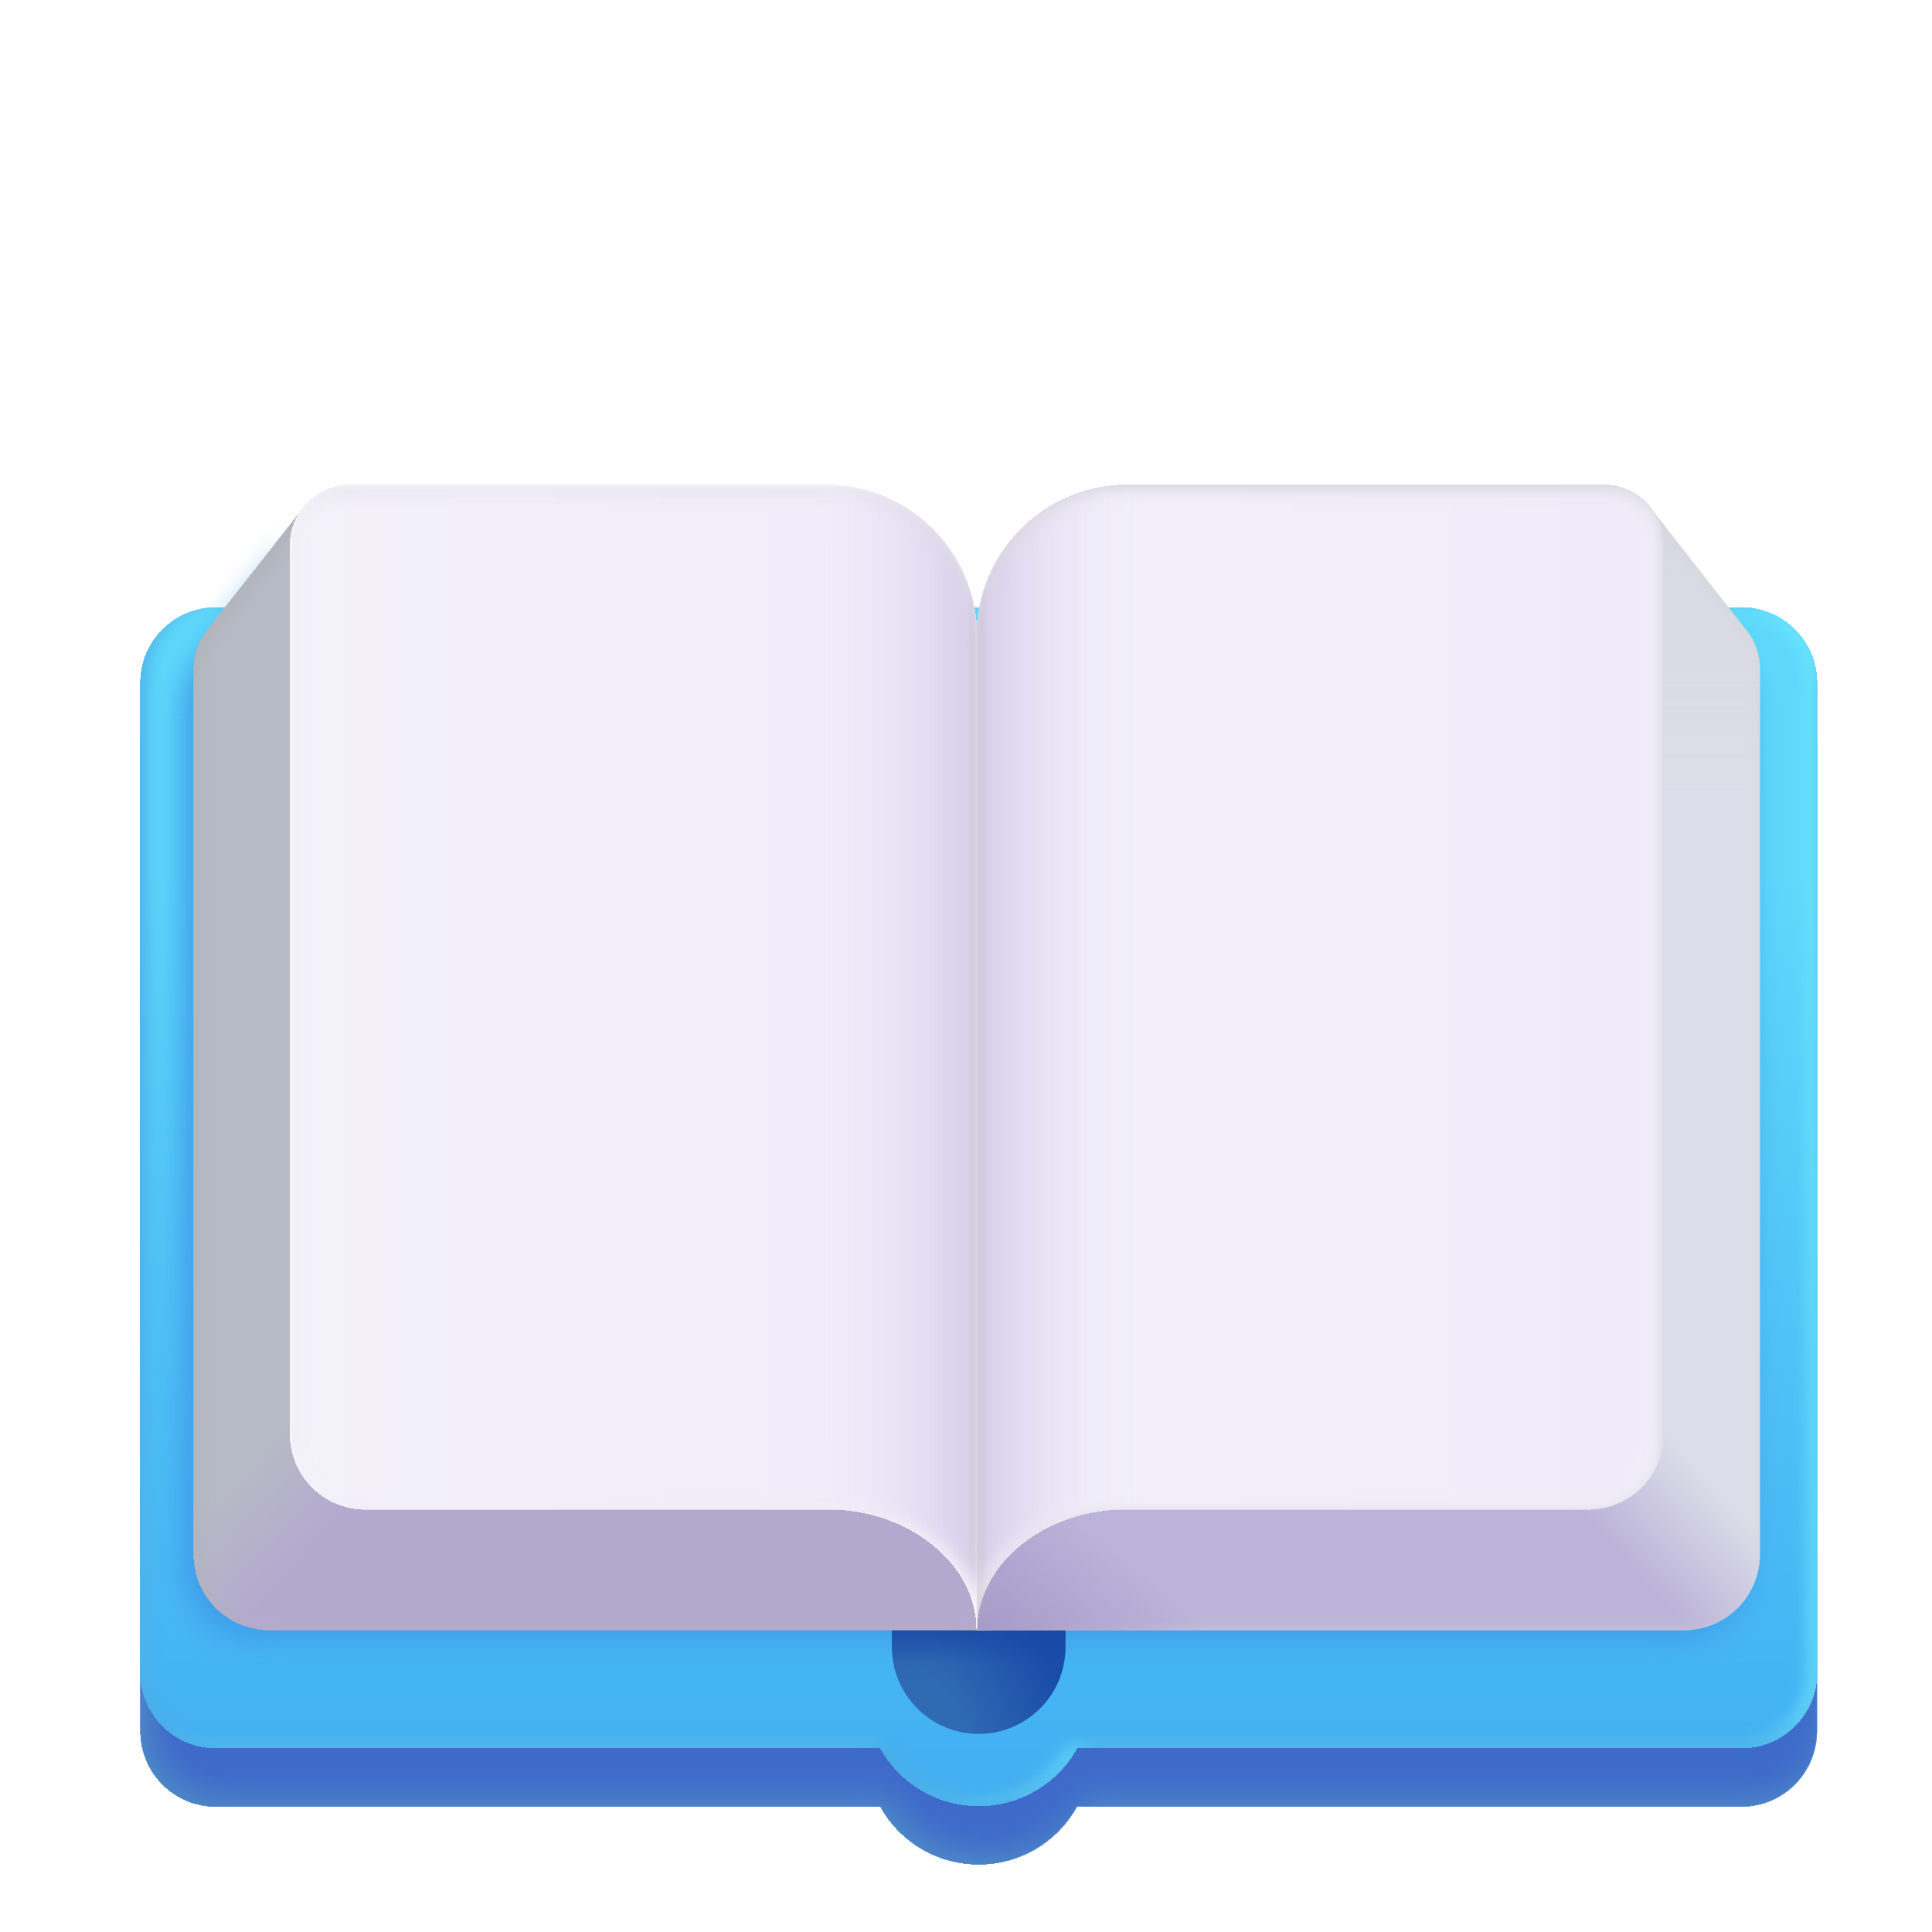
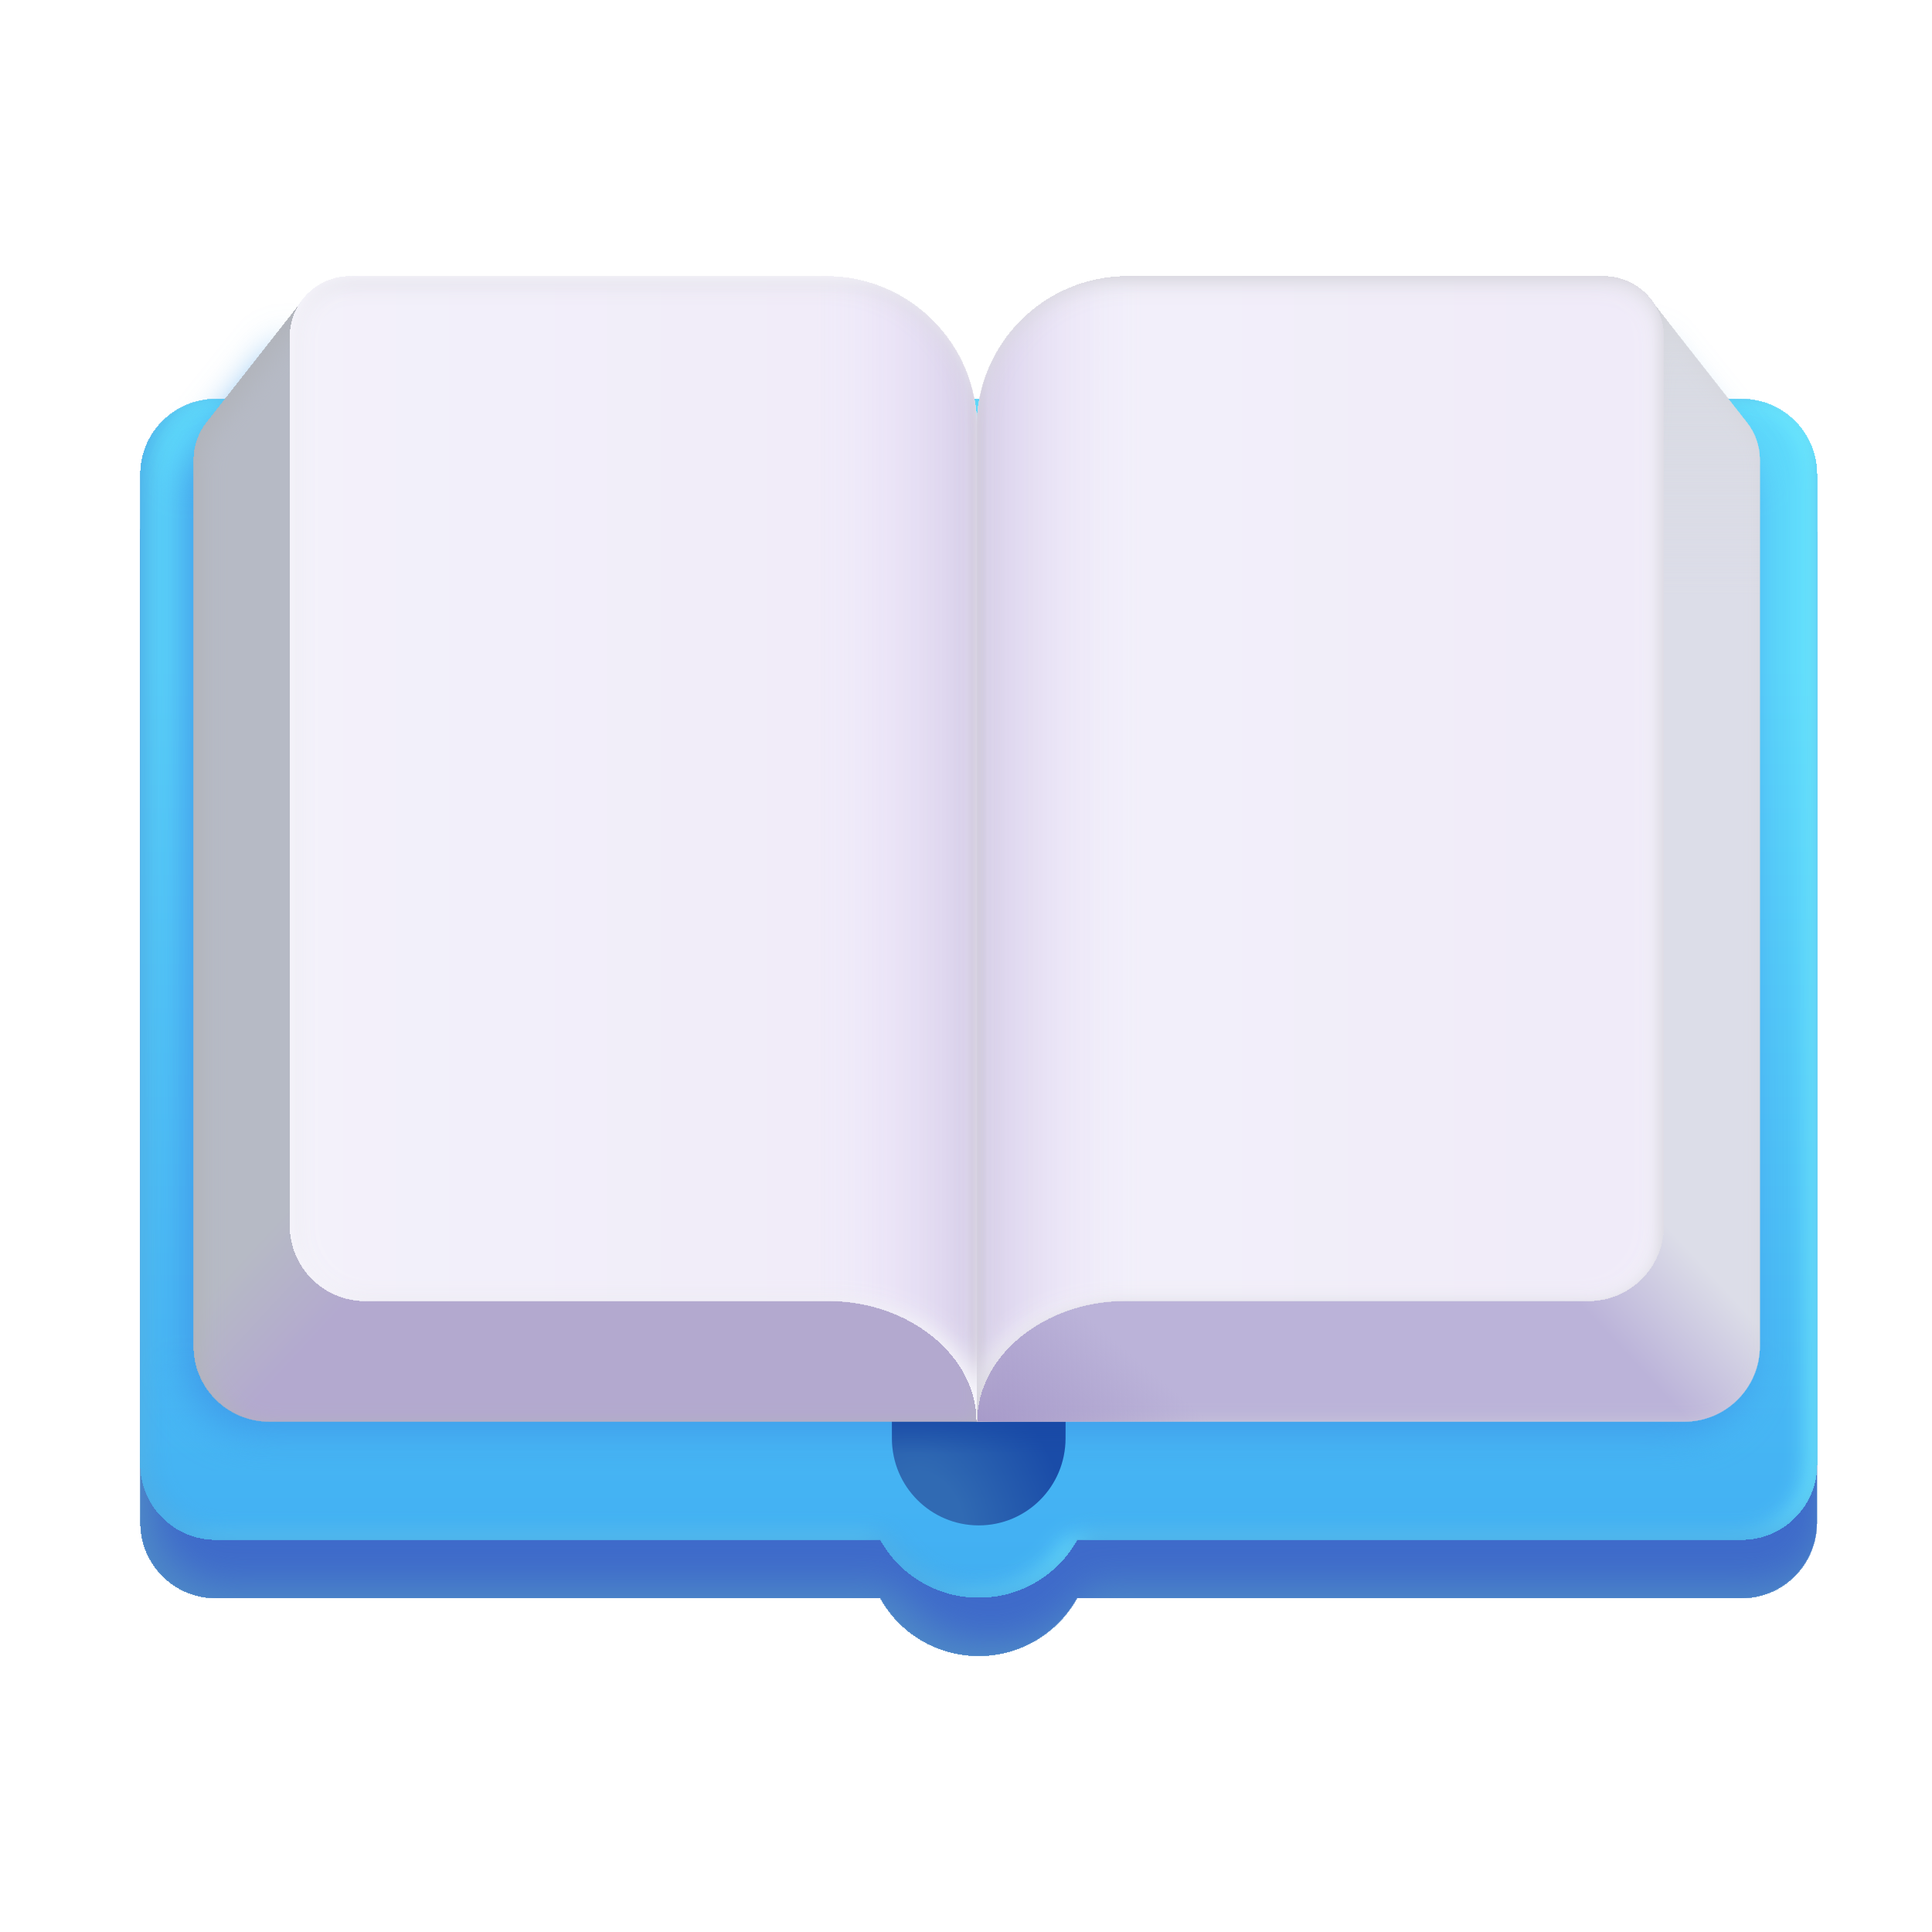
- <svg xmlns="http://www.w3.org/2000/svg" width="32" height="32" viewBox="0 0 32 32" fill="none">
-   <g filter="url(#filter0_i_18_20736)">
-     <path d="M3.578 11.031C2.888 11.031 2.328 11.591 2.328 12.281V28.672C2.328 29.362 2.888 29.922 3.578 29.922H14.582C14.901 30.493 15.511 30.879 16.211 30.879C16.911 30.879 17.521 30.493 17.839 29.922H28.844C29.534 29.922 30.094 29.362 30.094 28.672V12.281C30.094 11.591 29.534 11.031 28.844 11.031H3.578Z" fill="#3E6ACA" />
+ <svg xmlns="http://www.w3.org/2000/svg" width="24" height="24" viewBox="0 0 24 24" fill="none">
+   <g filter="url(#filter0_i_942_28061)">
+     <path d="M2.684 5.684C2.166 5.684 1.746 6.103 1.746 6.621V18.914C1.746 19.432 2.166 19.852 2.684 19.852H10.937C11.176 20.28 11.633 20.569 12.158 20.569C12.683 20.569 13.141 20.28 13.38 19.852H21.633C22.151 19.852 22.57 19.432 22.57 18.914V6.621C22.57 6.103 22.151 5.684 21.633 5.684H2.684Z" fill="#3E6ACA" />
  </g>
-   <g filter="url(#filter1_ii_18_20736)">
-     <path d="M3.578 10.062C2.888 10.062 2.328 10.622 2.328 11.312V27.703C2.328 28.393 2.888 28.953 3.578 28.953H14.582C14.901 29.524 15.511 29.91 16.211 29.91C16.911 29.91 17.521 29.524 17.839 28.953H28.844C29.534 28.953 30.094 28.393 30.094 27.703V11.312C30.094 10.622 29.534 10.062 28.844 10.062H3.578Z" fill="url(#paint0_linear_18_20736)" />
+   <g filter="url(#filter1_ii_942_28061)">
+     <path d="M2.684 4.957C2.166 4.957 1.746 5.377 1.746 5.895V18.188C1.746 18.705 2.166 19.125 2.684 19.125H10.937C11.176 19.553 11.633 19.843 12.158 19.843C12.683 19.843 13.141 19.553 13.38 19.125H21.633C22.151 19.125 22.57 18.705 22.57 18.188V5.895C22.57 5.377 22.151 4.957 21.633 4.957H2.684Z" fill="url(#paint0_linear_942_28061)" />
  </g>
-   <g filter="url(#filter2_f_18_20736)">
-     <path d="M4.81 9.094L3.245 11.035C3.106 11.207 3.031 11.419 3.031 11.637V25.931C3.031 26.603 3.591 27.148 4.281 27.148H27.719C28.409 27.148 28.969 26.603 28.969 25.931V11.637C28.969 11.419 28.894 11.207 28.755 11.035L27.19 9.094L25.348 23.74H6.652L4.81 9.094Z" fill="#3F9BEA" />
+   <g filter="url(#filter2_f_942_28061)">
+     <path d="M3.608 4.23L2.434 5.687C2.33 5.815 2.273 5.974 2.273 6.138V16.858C2.273 17.363 2.693 17.771 3.211 17.771H20.789C21.307 17.771 21.727 17.363 21.727 16.858V6.138C21.727 5.974 21.67 5.815 21.566 5.687L20.392 4.23L19.011 15.215H4.989L3.608 4.23Z" fill="#3F9BEA" />
  </g>
-   <path d="M14.773 25.703H17.648V27.281C17.648 28.075 17.005 28.719 16.211 28.719C15.417 28.719 14.773 28.075 14.773 27.281V25.703Z" fill="url(#paint1_radial_18_20736)" />
-   <path d="M14.773 25.703H17.648V27.281C17.648 28.075 17.005 28.719 16.211 28.719C15.417 28.719 14.773 28.075 14.773 27.281V25.703Z" fill="url(#paint2_linear_18_20736)" />
-   <g filter="url(#filter3_i_18_20736)">
-     <path d="M3.424 10.455L4.99 8.461L6.832 23.5H16.18V27H4.461C3.771 27 3.211 26.44 3.211 25.75V11.072C3.211 10.848 3.286 10.631 3.424 10.455Z" fill="url(#paint3_linear_18_20736)" />
+   <path d="M11.08 16.688H13.236V17.871C13.236 18.466 12.754 18.949 12.158 18.949C11.563 18.949 11.08 18.466 11.08 17.871V16.688Z" fill="url(#paint1_radial_942_28061)" />
+   <path d="M11.08 16.688H13.236V17.871C13.236 18.466 12.754 18.949 12.158 18.949C11.563 18.949 11.08 18.466 11.08 17.871V16.688Z" fill="url(#paint2_linear_942_28061)" />
+   <g filter="url(#filter3_i_942_28061)">
+     <path d="M2.568 5.251L3.743 3.756L5.124 15.035H12.135V17.66H3.346C2.828 17.66 2.408 17.24 2.408 16.723V5.714C2.408 5.546 2.465 5.383 2.568 5.251Z" fill="url(#paint3_linear_942_28061)" />
  </g>
-   <g filter="url(#filter4_i_18_20736)">
-     <path d="M28.935 10.455L27.369 8.461L25.528 23.5H16.18V27H27.898C28.589 27 29.148 26.44 29.148 25.75V11.072C29.148 10.848 29.073 10.631 28.935 10.455Z" fill="url(#paint4_linear_18_20736)" />
-     <path d="M28.935 10.455L27.369 8.461L25.528 23.5H16.18V27H27.898C28.589 27 29.148 26.44 29.148 25.75V11.072C29.148 10.848 29.073 10.631 28.935 10.455Z" fill="url(#paint5_linear_18_20736)" />
+   <g filter="url(#filter4_i_942_28061)">
+     <path d="M21.701 5.251L20.527 3.756L19.146 15.035H12.135V17.66H20.924C21.442 17.66 21.861 17.24 21.861 16.723V5.714C21.861 5.546 21.805 5.383 21.701 5.251Z" fill="url(#paint4_linear_942_28061)" />
+     <path d="M21.701 5.251L20.527 3.756L19.146 15.035H12.135V17.66H20.924C21.442 17.66 21.861 17.24 21.861 16.723V5.714C21.861 5.546 21.805 5.383 21.701 5.251Z" fill="url(#paint5_linear_942_28061)" />
  </g>
-   <path d="M28.935 10.455L27.369 8.461L25.528 23.5H16.18V27H27.898C28.589 27 29.148 26.44 29.148 25.75V11.072C29.148 10.848 29.073 10.631 28.935 10.455Z" fill="url(#paint6_linear_18_20736)" />
-   <g filter="url(#filter5_ii_18_20736)">
-     <path d="M4.805 9.031C4.805 8.479 5.252 8.031 5.805 8.031H13.68C15.06 8.031 16.18 9.151 16.18 10.531V26.992C16.18 25.892 15.047 25 13.734 25H6.055C5.364 25 4.805 24.44 4.805 23.75V9.031Z" fill="url(#paint7_linear_18_20736)" />
-     <path d="M4.805 9.031C4.805 8.479 5.252 8.031 5.805 8.031H13.68C15.06 8.031 16.18 9.151 16.18 10.531V26.992C16.18 25.892 15.047 25 13.734 25H6.055C5.364 25 4.805 24.44 4.805 23.75V9.031Z" fill="url(#paint8_linear_18_20736)" />
-     <path d="M4.805 9.031C4.805 8.479 5.252 8.031 5.805 8.031H13.68C15.06 8.031 16.18 9.151 16.18 10.531V26.992C16.18 25.892 15.047 25 13.734 25H6.055C5.364 25 4.805 24.44 4.805 23.75V9.031Z" fill="url(#paint9_linear_18_20736)" />
+   <path d="M21.701 5.251L20.527 3.756L19.146 15.035H12.135V17.66H20.924C21.442 17.66 21.861 17.24 21.861 16.723V5.714C21.861 5.546 21.805 5.383 21.701 5.251Z" fill="url(#paint6_linear_942_28061)" />
+   <g filter="url(#filter5_ii_942_28061)">
+     <path d="M3.604 4.184C3.604 3.769 3.939 3.434 4.354 3.434H10.26C11.295 3.434 12.135 4.273 12.135 5.309V17.654C12.135 16.829 11.285 16.16 10.301 16.16H4.541C4.023 16.16 3.604 15.74 3.604 15.223V4.184Z" fill="url(#paint7_linear_942_28061)" />
+     <path d="M3.604 4.184C3.604 3.769 3.939 3.434 4.354 3.434H10.26C11.295 3.434 12.135 4.273 12.135 5.309V17.654C12.135 16.829 11.285 16.16 10.301 16.16H4.541C4.023 16.16 3.604 15.74 3.604 15.223V4.184Z" fill="url(#paint8_linear_942_28061)" />
+     <path d="M3.604 4.184C3.604 3.769 3.939 3.434 4.354 3.434H10.26C11.295 3.434 12.135 4.273 12.135 5.309V17.654C12.135 16.829 11.285 16.16 10.301 16.16H4.541C4.023 16.16 3.604 15.74 3.604 15.223V4.184Z" fill="url(#paint9_linear_942_28061)" />
  </g>
-   <g filter="url(#filter6_ii_18_20736)">
-     <path d="M27.555 9.031C27.555 8.479 27.107 8.031 26.555 8.031H18.68C17.299 8.031 16.18 9.151 16.18 10.531V26.992C16.18 25.892 17.312 25 18.625 25H26.305C26.995 25 27.555 24.44 27.555 23.75V9.031Z" fill="url(#paint10_linear_18_20736)" />
-     <path d="M27.555 9.031C27.555 8.479 27.107 8.031 26.555 8.031H18.68C17.299 8.031 16.18 9.151 16.18 10.531V26.992C16.18 25.892 17.312 25 18.625 25H26.305C26.995 25 27.555 24.44 27.555 23.75V9.031Z" fill="url(#paint11_linear_18_20736)" />
-     <path d="M27.555 9.031C27.555 8.479 27.107 8.031 26.555 8.031H18.68C17.299 8.031 16.18 9.151 16.18 10.531V26.992C16.18 25.892 17.312 25 18.625 25H26.305C26.995 25 27.555 24.44 27.555 23.75V9.031Z" fill="url(#paint12_linear_18_20736)" />
+   <g filter="url(#filter6_ii_942_28061)">
+     <path d="M20.666 4.184C20.666 3.769 20.33 3.434 19.916 3.434H14.01C12.974 3.434 12.135 4.273 12.135 5.309V17.654C12.135 16.829 12.984 16.16 13.969 16.16H19.729C20.246 16.16 20.666 15.74 20.666 15.223V4.184Z" fill="url(#paint10_linear_942_28061)" />
+     <path d="M20.666 4.184C20.666 3.769 20.33 3.434 19.916 3.434H14.01C12.974 3.434 12.135 4.273 12.135 5.309V17.654C12.135 16.829 12.984 16.16 13.969 16.16H19.729C20.246 16.16 20.666 15.74 20.666 15.223V4.184Z" fill="url(#paint11_linear_942_28061)" />
+     <path d="M20.666 4.184C20.666 3.769 20.33 3.434 19.916 3.434H14.01C12.974 3.434 12.135 4.273 12.135 5.309V17.654C12.135 16.829 12.984 16.16 13.969 16.16H19.729C20.246 16.16 20.666 15.74 20.666 15.223V4.184Z" fill="url(#paint12_linear_942_28061)" />
  </g>
  <defs>
-     <filter id="filter0_i_18_20736" x="2.328" y="10.881" width="27.916" height="19.998" filterUnits="userSpaceOnUse" color-interpolation-filters="sRGB">
+     <filter id="filter0_i_942_28061" x="1.746" y="5.534" width="20.974" height="15.036" filterUnits="userSpaceOnUse" color-interpolation-filters="sRGB">
      <feFlood flood-opacity="0" result="BackgroundImageFix" />
      <feBlend mode="normal" in="SourceGraphic" in2="BackgroundImageFix" result="shape" />
      <feColorMatrix in="SourceAlpha" type="matrix" values="0 0 0 0 0 0 0 0 0 0 0 0 0 0 0 0 0 0 127 0" result="hardAlpha" />
      <feOffset dx="0.15" dy="-0.15" />
      <feGaussianBlur stdDeviation="0.25" />
      <feComposite in2="hardAlpha" operator="arithmetic" k2="-1" k3="1" />
      <feColorMatrix type="matrix" values="0 0 0 0 0.306 0 0 0 0 0.541 0 0 0 0 0.78 0 0 0 1 0" />
-       <feBlend mode="normal" in2="shape" result="effect1_innerShadow_18_20736" />
+       <feBlend mode="normal" in2="shape" result="effect1_innerShadow_942_28061" />
    </filter>
-     <filter id="filter1_ii_18_20736" x="2.228" y="9.963" width="27.966" height="19.948" filterUnits="userSpaceOnUse" color-interpolation-filters="sRGB">
+     <filter id="filter1_ii_942_28061" x="1.646" y="4.857" width="21.024" height="14.986" filterUnits="userSpaceOnUse" color-interpolation-filters="sRGB">
      <feFlood flood-opacity="0" result="BackgroundImageFix" />
      <feBlend mode="normal" in="SourceGraphic" in2="BackgroundImageFix" result="shape" />
      <feColorMatrix in="SourceAlpha" type="matrix" values="0 0 0 0 0 0 0 0 0 0 0 0 0 0 0 0 0 0 127 0" result="hardAlpha" />
      <feOffset dx="-0.1" />
      <feGaussianBlur stdDeviation="0.15" />
      <feComposite in2="hardAlpha" operator="arithmetic" k2="-1" k3="1" />
      <feColorMatrix type="matrix" values="0 0 0 0 0.451 0 0 0 0 0.941 0 0 0 0 1 0 0 0 1 0" />
-       <feBlend mode="normal" in2="shape" result="effect1_innerShadow_18_20736" />
+       <feBlend mode="normal" in2="shape" result="effect1_innerShadow_942_28061" />
      <feColorMatrix in="SourceAlpha" type="matrix" values="0 0 0 0 0 0 0 0 0 0 0 0 0 0 0 0 0 0 127 0" result="hardAlpha" />
      <feOffset dx="0.1" dy="-0.1" />
      <feGaussianBlur stdDeviation="0.15" />
      <feComposite in2="hardAlpha" operator="arithmetic" k2="-1" k3="1" />
      <feColorMatrix type="matrix" values="0 0 0 0 0.286 0 0 0 0 0.667 0 0 0 0 0.902 0 0 0 1 0" />
-       <feBlend mode="normal" in2="effect1_innerShadow_18_20736" result="effect2_innerShadow_18_20736" />
+       <feBlend mode="normal" in2="effect1_innerShadow_942_28061" result="effect2_innerShadow_942_28061" />
    </filter>
-     <filter id="filter2_f_18_20736" x="2.531" y="8.594" width="26.938" height="19.055" filterUnits="userSpaceOnUse" color-interpolation-filters="sRGB">
+     <filter id="filter2_f_942_28061" x="1.773" y="3.73" width="20.453" height="14.541" filterUnits="userSpaceOnUse" color-interpolation-filters="sRGB">
      <feFlood flood-opacity="0" result="BackgroundImageFix" />
      <feBlend mode="normal" in="SourceGraphic" in2="BackgroundImageFix" result="shape" />
-       <feGaussianBlur stdDeviation="0.25" result="effect1_foregroundBlur_18_20736" />
+       <feGaussianBlur stdDeviation="0.25" result="effect1_foregroundBlur_942_28061" />
    </filter>
-     <filter id="filter3_i_18_20736" x="3.211" y="8.461" width="13.069" height="18.639" filterUnits="userSpaceOnUse" color-interpolation-filters="sRGB">
+     <filter id="filter3_i_942_28061" x="2.408" y="3.756" width="9.827" height="14.004" filterUnits="userSpaceOnUse" color-interpolation-filters="sRGB">
      <feFlood flood-opacity="0" result="BackgroundImageFix" />
      <feBlend mode="normal" in="SourceGraphic" in2="BackgroundImageFix" result="shape" />
      <feColorMatrix in="SourceAlpha" type="matrix" values="0 0 0 0 0 0 0 0 0 0 0 0 0 0 0 0 0 0 127 0" result="hardAlpha" />
      <feOffset dx="0.1" dy="0.1" />
      <feGaussianBlur stdDeviation="0.15" />
      <feComposite in2="hardAlpha" operator="arithmetic" k2="-1" k3="1" />
      <feColorMatrix type="matrix" values="0 0 0 0 0.694 0 0 0 0 0.706 0 0 0 0 0.733 0 0 0 1 0" />
-       <feBlend mode="normal" in2="shape" result="effect1_innerShadow_18_20736" />
+       <feBlend mode="normal" in2="shape" result="effect1_innerShadow_942_28061" />
    </filter>
-     <filter id="filter4_i_18_20736" x="16.18" y="8.461" width="13.069" height="18.639" filterUnits="userSpaceOnUse" color-interpolation-filters="sRGB">
+     <filter id="filter4_i_942_28061" x="12.135" y="3.756" width="9.827" height="14.004" filterUnits="userSpaceOnUse" color-interpolation-filters="sRGB">
      <feFlood flood-opacity="0" result="BackgroundImageFix" />
      <feBlend mode="normal" in="SourceGraphic" in2="BackgroundImageFix" result="shape" />
      <feColorMatrix in="SourceAlpha" type="matrix" values="0 0 0 0 0 0 0 0 0 0 0 0 0 0 0 0 0 0 127 0" result="hardAlpha" />
      <feOffset dx="0.1" dy="0.1" />
      <feGaussianBlur stdDeviation="0.15" />
      <feComposite in2="hardAlpha" operator="arithmetic" k2="-1" k3="1" />
      <feColorMatrix type="matrix" values="0 0 0 0 0.831 0 0 0 0 0.835 0 0 0 0 0.855 0 0 0 1 0" />
-       <feBlend mode="normal" in2="shape" result="effect1_innerShadow_18_20736" />
+       <feBlend mode="normal" in2="shape" result="effect1_innerShadow_942_28061" />
    </filter>
-     <filter id="filter5_ii_18_20736" x="4.805" y="8.031" width="11.475" height="19.011" filterUnits="userSpaceOnUse" color-interpolation-filters="sRGB">
+     <filter id="filter5_ii_942_28061" x="3.604" y="3.434" width="8.631" height="14.271" filterUnits="userSpaceOnUse" color-interpolation-filters="sRGB">
      <feFlood flood-opacity="0" result="BackgroundImageFix" />
      <feBlend mode="normal" in="SourceGraphic" in2="BackgroundImageFix" result="shape" />
      <feColorMatrix in="SourceAlpha" type="matrix" values="0 0 0 0 0 0 0 0 0 0 0 0 0 0 0 0 0 0 127 0" result="hardAlpha" />
      <feOffset dy="0.05" />
      <feGaussianBlur stdDeviation="0.15" />
      <feComposite in2="hardAlpha" operator="arithmetic" k2="-1" k3="1" />
      <feColorMatrix type="matrix" values="0 0 0 0 0.827 0 0 0 0 0.82 0 0 0 0 0.855 0 0 0 1 0" />
-       <feBlend mode="normal" in2="shape" result="effect1_innerShadow_18_20736" />
+       <feBlend mode="normal" in2="shape" result="effect1_innerShadow_942_28061" />
      <feColorMatrix in="SourceAlpha" type="matrix" values="0 0 0 0 0 0 0 0 0 0 0 0 0 0 0 0 0 0 127 0" result="hardAlpha" />
      <feOffset dx="0.1" />
      <feGaussianBlur stdDeviation="0.15" />
      <feComposite in2="hardAlpha" operator="arithmetic" k2="-1" k3="1" />
      <feColorMatrix type="matrix" values="0 0 0 0 0.98 0 0 0 0 0.976 0 0 0 0 1 0 0 0 1 0" />
-       <feBlend mode="normal" in2="effect1_innerShadow_18_20736" result="effect2_innerShadow_18_20736" />
+       <feBlend mode="normal" in2="effect1_innerShadow_942_28061" result="effect2_innerShadow_942_28061" />
    </filter>
-     <filter id="filter6_ii_18_20736" x="16.08" y="8.031" width="11.475" height="19.011" filterUnits="userSpaceOnUse" color-interpolation-filters="sRGB">
+     <filter id="filter6_ii_942_28061" x="12.035" y="3.434" width="8.631" height="14.271" filterUnits="userSpaceOnUse" color-interpolation-filters="sRGB">
      <feFlood flood-opacity="0" result="BackgroundImageFix" />
      <feBlend mode="normal" in="SourceGraphic" in2="BackgroundImageFix" result="shape" />
      <feColorMatrix in="SourceAlpha" type="matrix" values="0 0 0 0 0 0 0 0 0 0 0 0 0 0 0 0 0 0 127 0" result="hardAlpha" />
      <feOffset dx="-0.1" />
      <feGaussianBlur stdDeviation="0.15" />
      <feComposite in2="hardAlpha" operator="arithmetic" k2="-1" k3="1" />
      <feColorMatrix type="matrix" values="0 0 0 0 0.98 0 0 0 0 0.976 0 0 0 0 1 0 0 0 1 0" />
-       <feBlend mode="normal" in2="shape" result="effect1_innerShadow_18_20736" />
+       <feBlend mode="normal" in2="shape" result="effect1_innerShadow_942_28061" />
      <feColorMatrix in="SourceAlpha" type="matrix" values="0 0 0 0 0 0 0 0 0 0 0 0 0 0 0 0 0 0 127 0" result="hardAlpha" />
      <feOffset dy="0.05" />
      <feGaussianBlur stdDeviation="0.15" />
      <feComposite in2="hardAlpha" operator="arithmetic" k2="-1" k3="1" />
      <feColorMatrix type="matrix" values="0 0 0 0 0.827 0 0 0 0 0.82 0 0 0 0 0.855 0 0 0 1 0" />
-       <feBlend mode="normal" in2="effect1_innerShadow_18_20736" result="effect2_innerShadow_18_20736" />
+       <feBlend mode="normal" in2="effect1_innerShadow_942_28061" result="effect2_innerShadow_942_28061" />
    </filter>
-     <linearGradient id="paint0_linear_18_20736" x1="16.211" y1="14.438" x2="16.211" y2="29.91" gradientUnits="userSpaceOnUse">
+     <linearGradient id="paint0_linear_942_28061" x1="12.158" y1="8.238" x2="12.158" y2="19.843" gradientUnits="userSpaceOnUse">
      <stop stop-color="#5DD8FB" />
      <stop offset="1" stop-color="#41AEF2" />
    </linearGradient>
-     <radialGradient id="paint1_radial_18_20736" cx="0" cy="0" r="1" gradientUnits="userSpaceOnUse" gradientTransform="translate(15.375 28.5313) rotate(-26.565) scale(2.23607 3.13748)">
+     <radialGradient id="paint1_radial_942_28061" cx="0" cy="0" r="1" gradientUnits="userSpaceOnUse" gradientTransform="translate(11.5313 18.8086) rotate(-26.565) scale(1.67705 2.35311)">
      <stop offset="0.232" stop-color="#306AB3" />
      <stop offset="1" stop-color="#1A4CA8" />
    </radialGradient>
-     <linearGradient id="paint2_linear_18_20736" x1="16.211" y1="26.781" x2="16.211" y2="27.531" gradientUnits="userSpaceOnUse">
+     <linearGradient id="paint2_linear_942_28061" x1="12.158" y1="17.496" x2="12.158" y2="18.059" gradientUnits="userSpaceOnUse">
      <stop stop-color="#1748A6" />
      <stop offset="1" stop-color="#1748A6" stop-opacity="0" />
    </linearGradient>
-     <linearGradient id="paint3_linear_18_20736" x1="12.516" y1="28.656" x2="5.266" y2="21.938" gradientUnits="userSpaceOnUse">
+     <linearGradient id="paint3_linear_942_28061" x1="9.387" y1="18.902" x2="3.949" y2="13.863" gradientUnits="userSpaceOnUse">
      <stop offset="0.75" stop-color="#B3A9CF" />
      <stop offset="0.932" stop-color="#B6BAC5" />
    </linearGradient>
-     <linearGradient id="paint4_linear_18_20736" x1="19.844" y1="28.656" x2="27.094" y2="21.938" gradientUnits="userSpaceOnUse">
+     <linearGradient id="paint4_linear_942_28061" x1="14.883" y1="18.902" x2="20.32" y2="13.863" gradientUnits="userSpaceOnUse">
      <stop offset="0.717" stop-color="#BBB3D9" />
      <stop offset="0.913" stop-color="#DCDDE8" />
    </linearGradient>
-     <linearGradient id="paint5_linear_18_20736" x1="27.976" y1="8.886" x2="27.976" y2="13.327" gradientUnits="userSpaceOnUse">
+     <linearGradient id="paint5_linear_942_28061" x1="20.982" y1="4.075" x2="20.982" y2="7.406" gradientUnits="userSpaceOnUse">
      <stop stop-color="#D8DAE2" />
      <stop offset="1" stop-color="#D8DAE2" stop-opacity="0" />
    </linearGradient>
-     <linearGradient id="paint6_linear_18_20736" x1="16.18" y1="27" x2="17.797" y2="25.094" gradientUnits="userSpaceOnUse">
+     <linearGradient id="paint6_linear_942_28061" x1="12.135" y1="17.66" x2="13.348" y2="16.23" gradientUnits="userSpaceOnUse">
      <stop stop-color="#A699C9" />
      <stop offset="1" stop-color="#A699C9" stop-opacity="0" />
    </linearGradient>
-     <linearGradient id="paint7_linear_18_20736" x1="4.805" y1="17.512" x2="15.328" y2="17.512" gradientUnits="userSpaceOnUse">
+     <linearGradient id="paint7_linear_942_28061" x1="3.604" y1="10.544" x2="11.496" y2="10.544" gradientUnits="userSpaceOnUse">
      <stop stop-color="#F3F1FA" />
      <stop offset="1" stop-color="#F0EBF9" />
    </linearGradient>
-     <linearGradient id="paint8_linear_18_20736" x1="16.18" y1="25.688" x2="13.453" y2="25.688" gradientUnits="userSpaceOnUse">
+     <linearGradient id="paint8_linear_942_28061" x1="12.135" y1="16.676" x2="10.09" y2="16.676" gradientUnits="userSpaceOnUse">
      <stop stop-color="#D5CCE8" />
      <stop offset="1" stop-color="#F2EBFF" stop-opacity="0" />
    </linearGradient>
-     <linearGradient id="paint9_linear_18_20736" x1="16.234" y1="25.906" x2="16.016" y2="25.906" gradientUnits="userSpaceOnUse">
+     <linearGradient id="paint9_linear_942_28061" x1="12.176" y1="16.84" x2="12.012" y2="16.84" gradientUnits="userSpaceOnUse">
      <stop offset="0.179" stop-color="#BFB3D1" />
      <stop offset="1" stop-color="#BFB3D1" stop-opacity="0" />
    </linearGradient>
-     <linearGradient id="paint10_linear_18_20736" x1="16.18" y1="17.512" x2="26.703" y2="17.512" gradientUnits="userSpaceOnUse">
+     <linearGradient id="paint10_linear_942_28061" x1="12.135" y1="10.544" x2="20.027" y2="10.544" gradientUnits="userSpaceOnUse">
      <stop stop-color="#F3F1FA" />
      <stop offset="1" stop-color="#F0EBF9" />
    </linearGradient>
-     <linearGradient id="paint11_linear_18_20736" x1="16.18" y1="25.688" x2="18.984" y2="25.688" gradientUnits="userSpaceOnUse">
+     <linearGradient id="paint11_linear_942_28061" x1="12.135" y1="16.676" x2="14.238" y2="16.676" gradientUnits="userSpaceOnUse">
      <stop stop-color="#D5CCE8" />
      <stop offset="1" stop-color="#F2EBFF" stop-opacity="0" />
    </linearGradient>
-     <linearGradient id="paint12_linear_18_20736" x1="16.152" y1="25.906" x2="16.359" y2="25.906" gradientUnits="userSpaceOnUse">
+     <linearGradient id="paint12_linear_942_28061" x1="12.114" y1="16.84" x2="12.27" y2="16.84" gradientUnits="userSpaceOnUse">
      <stop stop-color="#BFB3D1" />
      <stop offset="1" stop-color="#BFB3D1" stop-opacity="0" />
    </linearGradient>
  </defs>
</svg>
